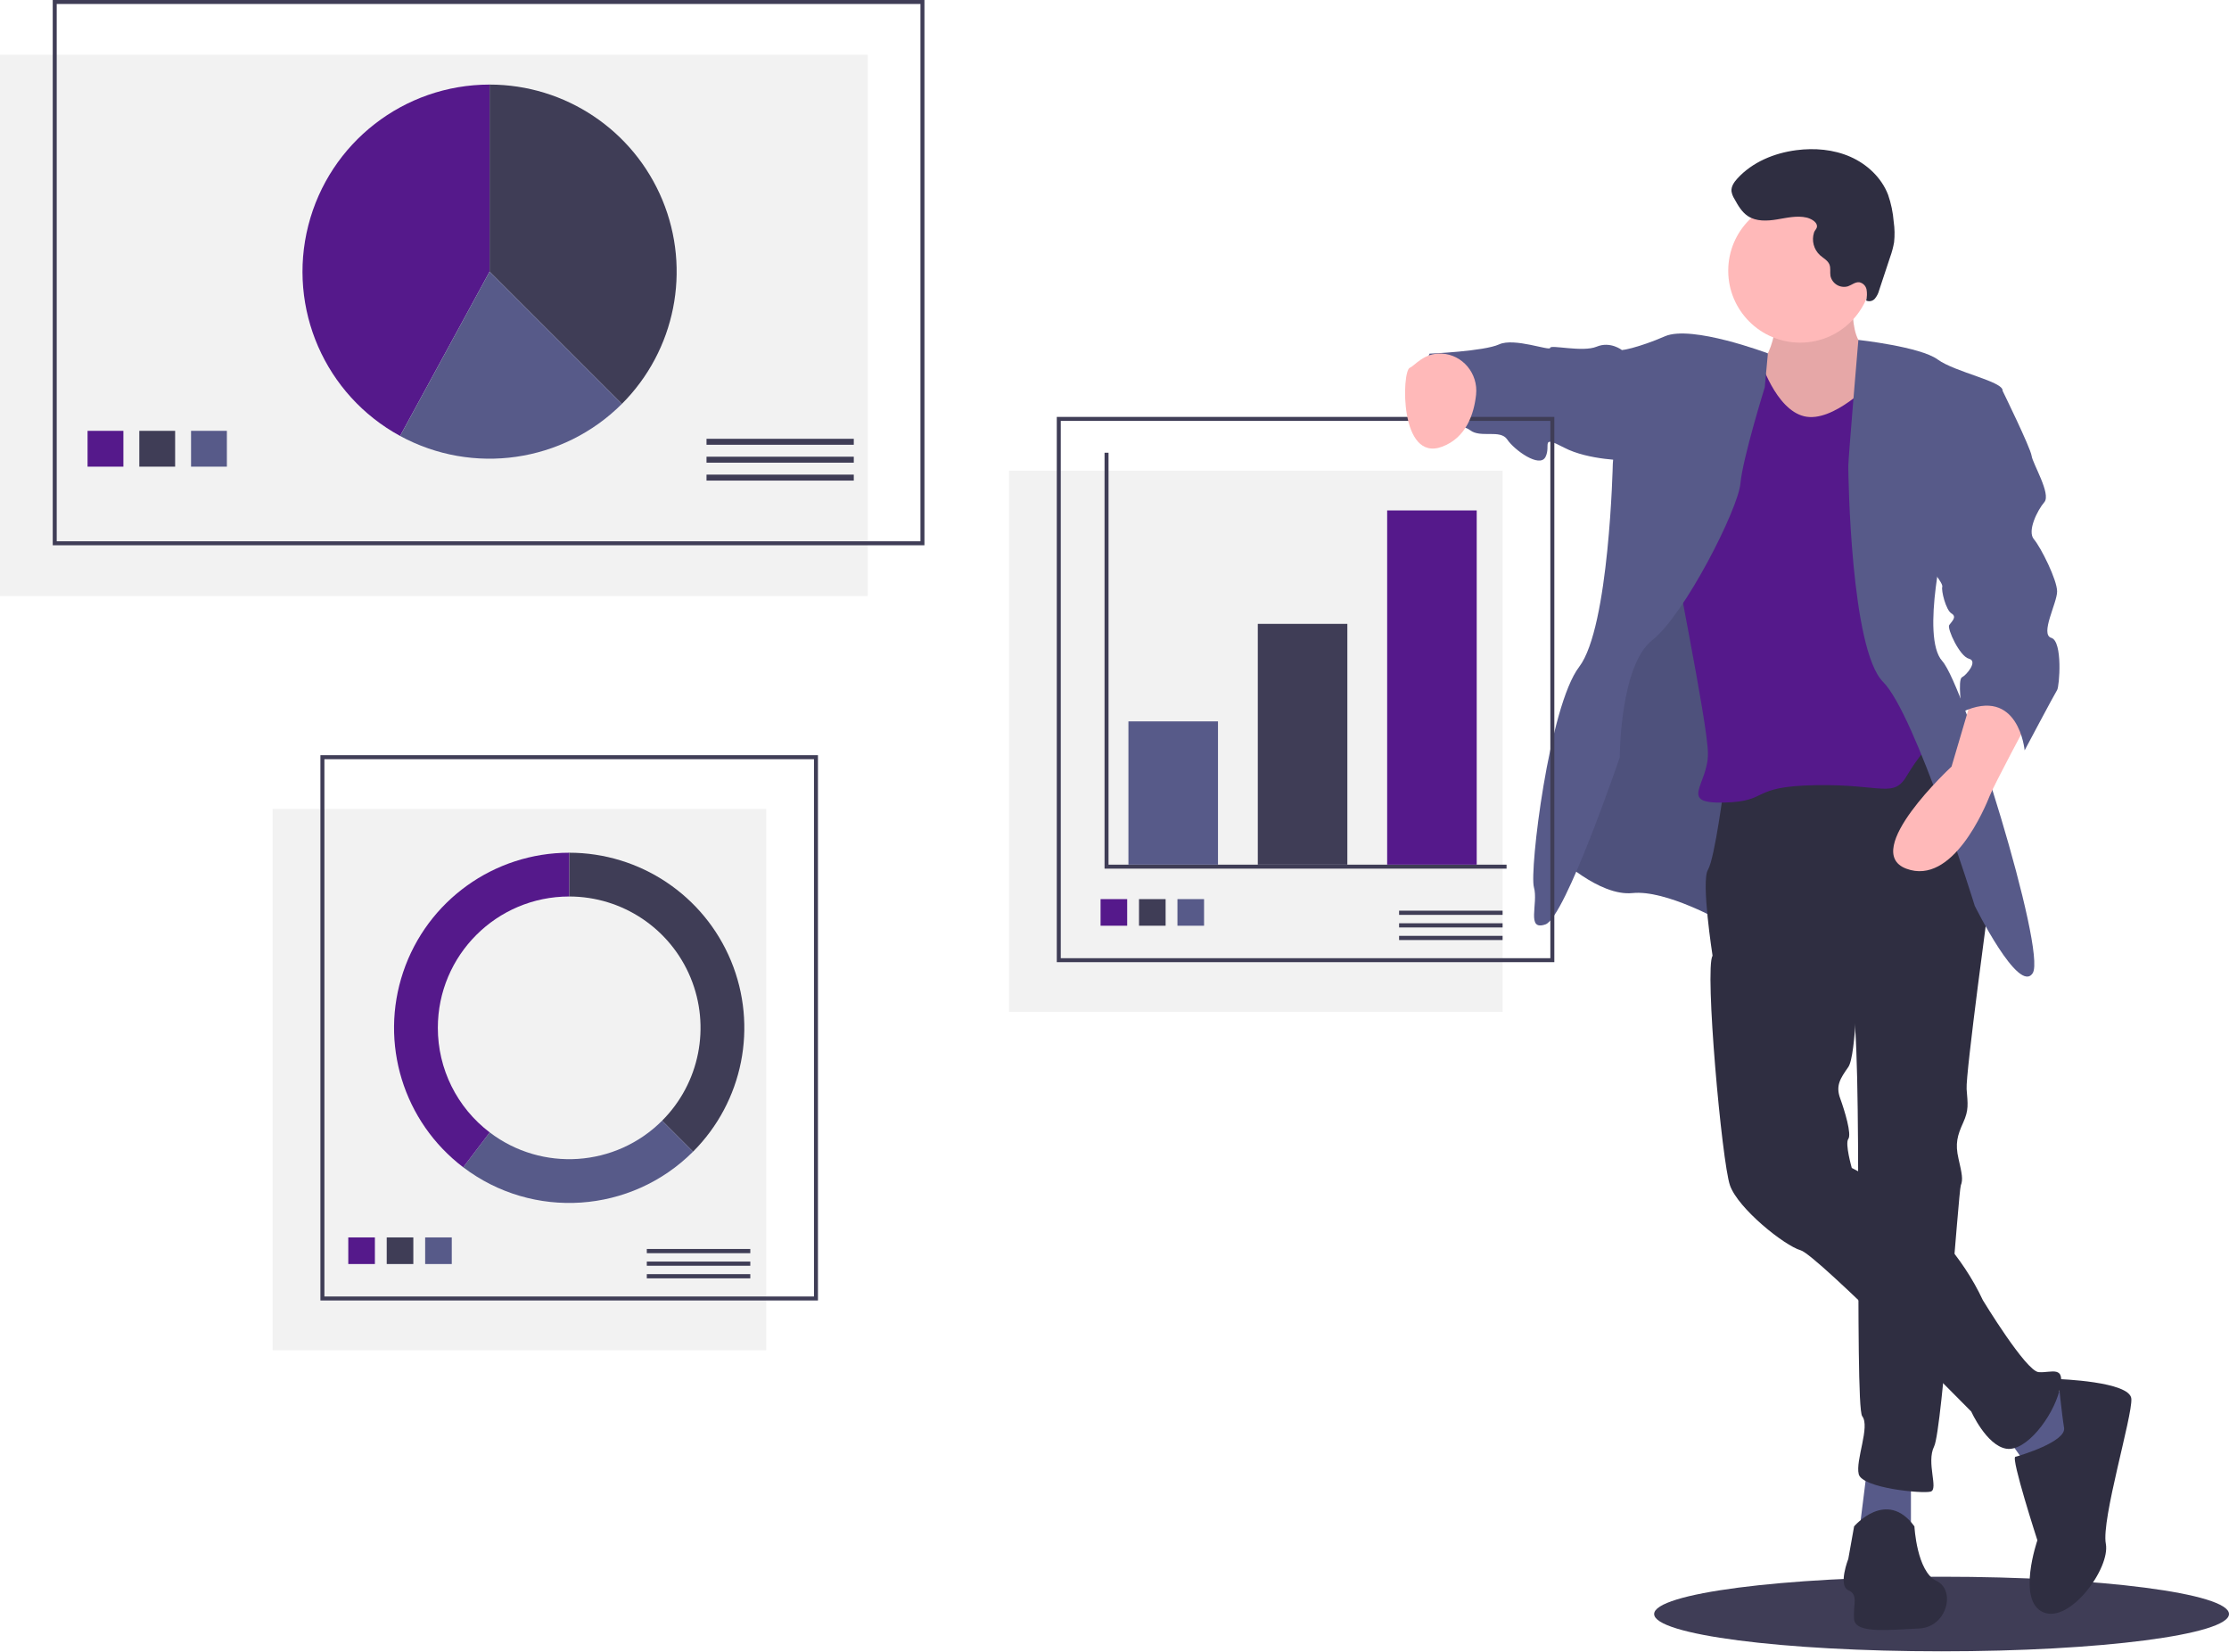
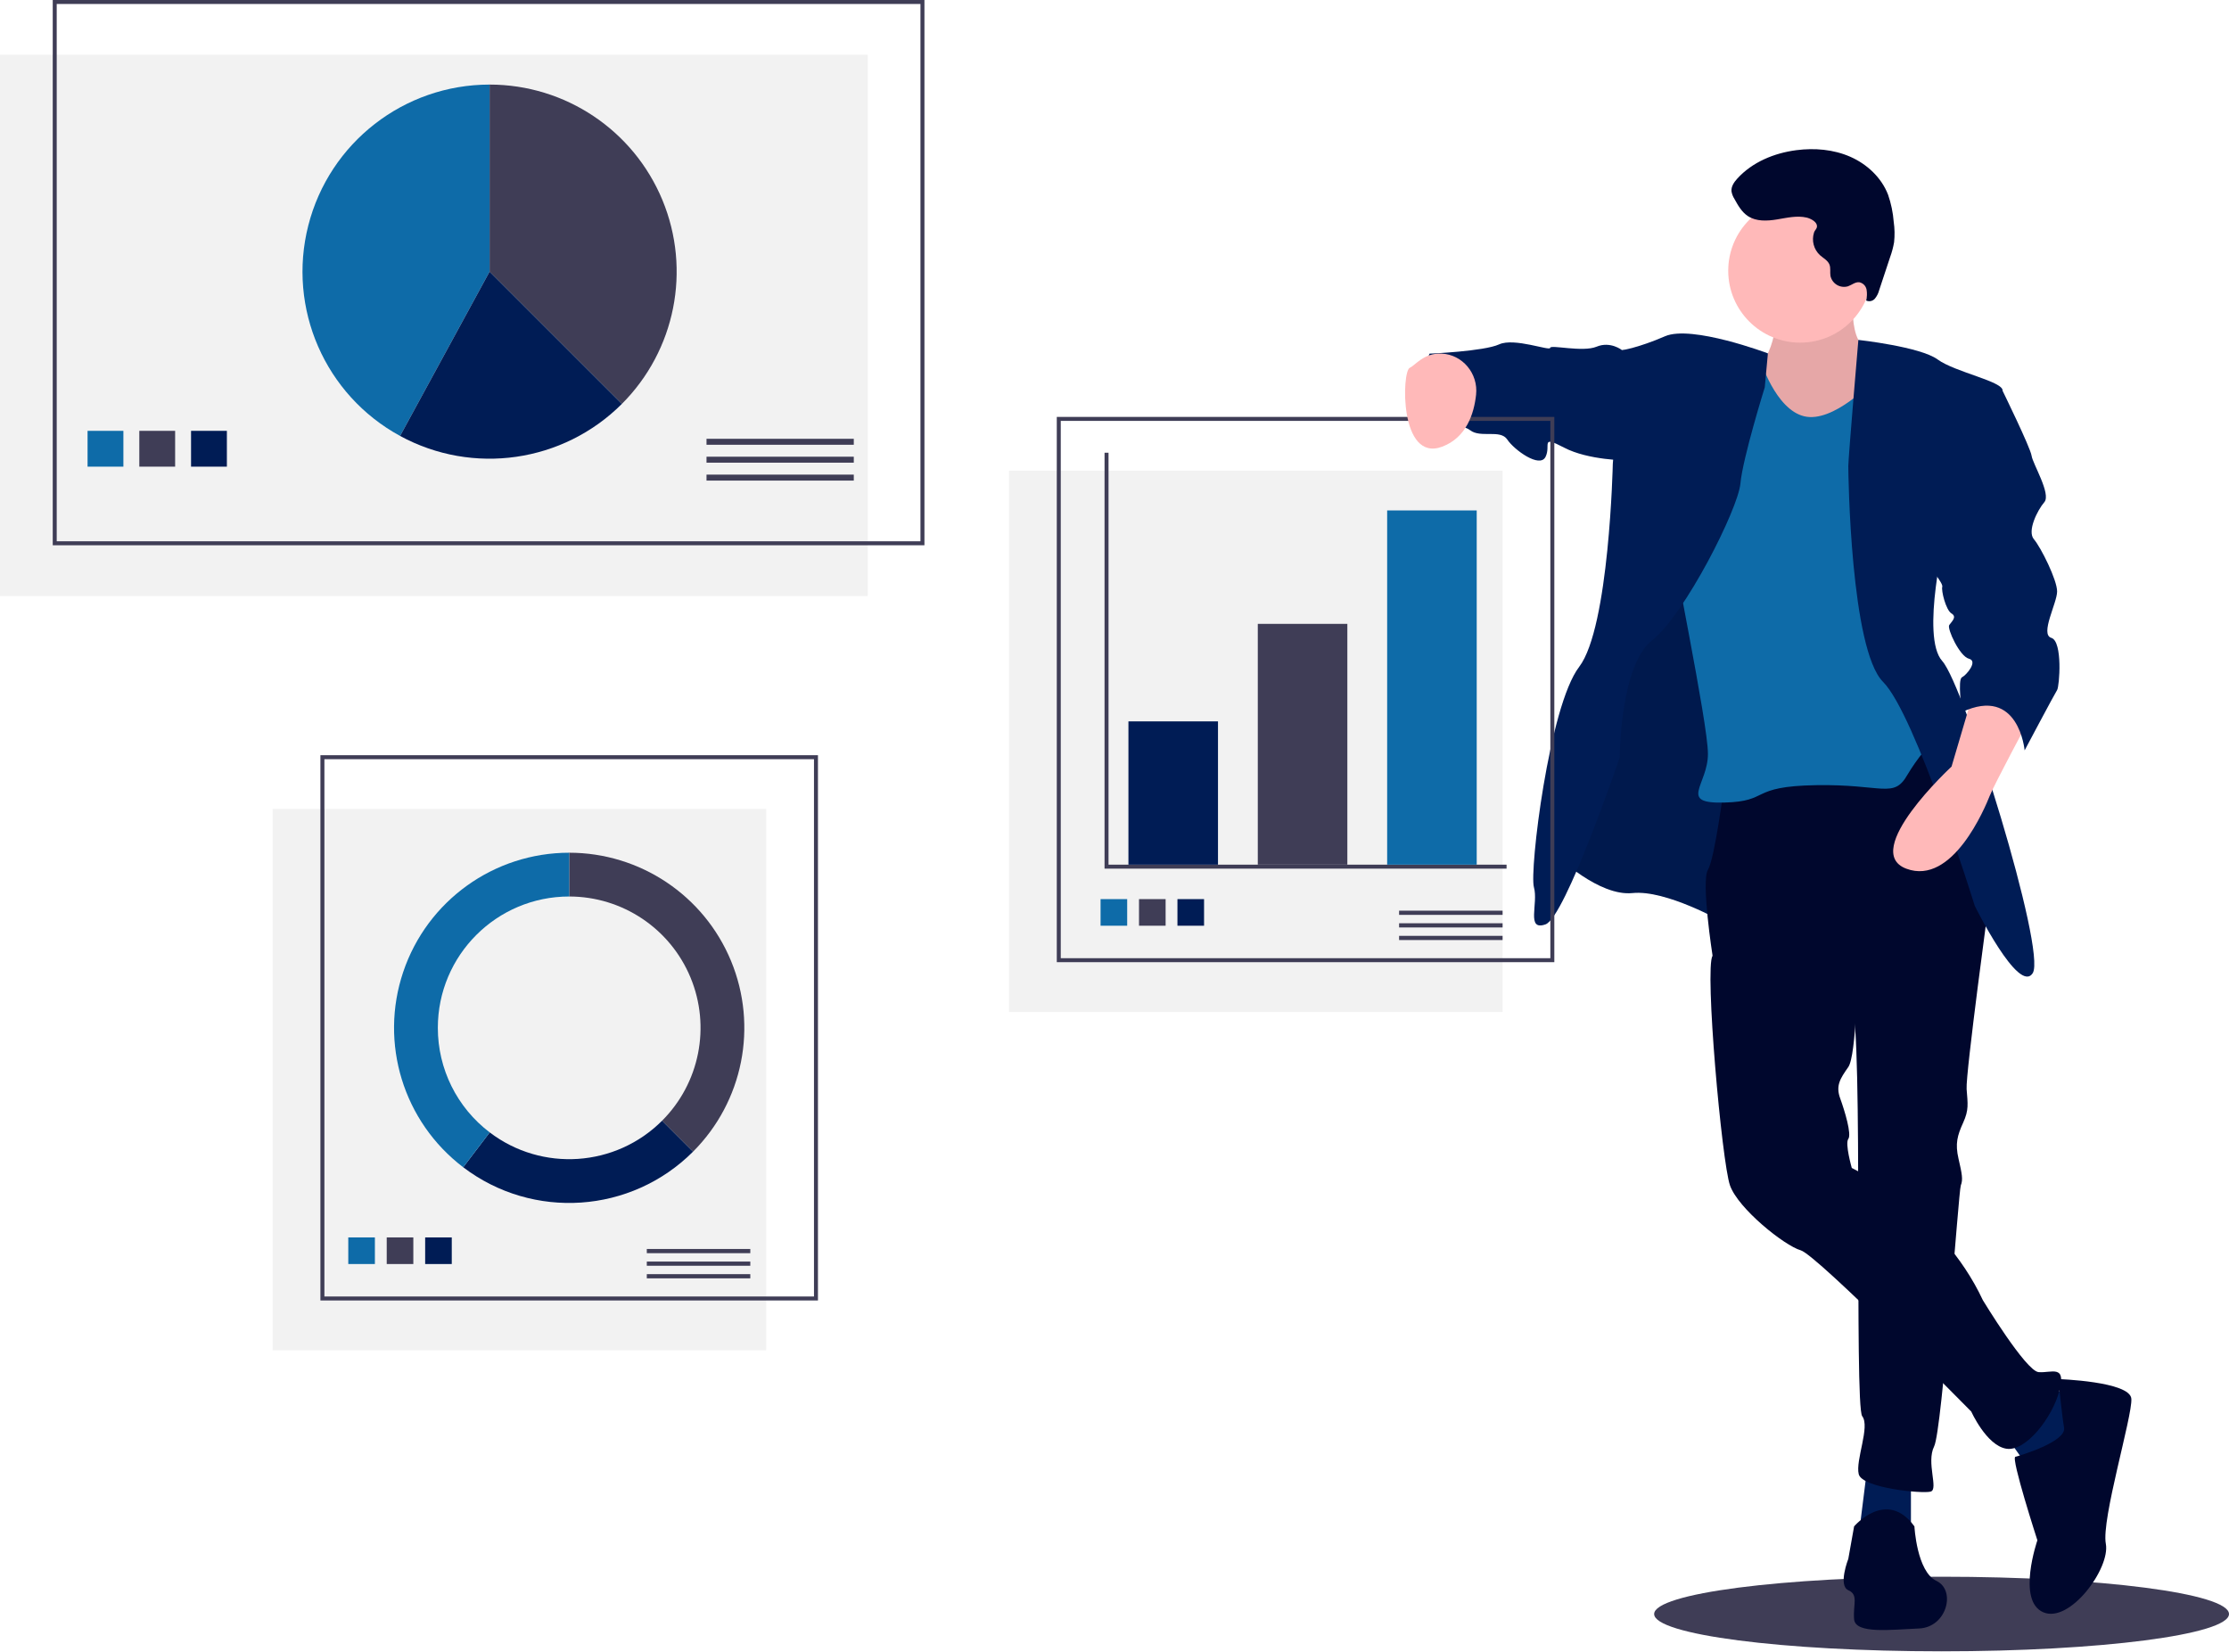
<svg xmlns="http://www.w3.org/2000/svg" id="fa973782-3a18-4630-a762-87130b613ac3" width="1120" height="829.801" data-name="Layer 1" viewBox="0 0 1120 829.801">
  <ellipse cx="975.579" cy="811.059" fill="#3f3d56" rx="144.421" ry="18.742" />
  <rect width="436" height="272" y="27.5" fill="#f2f2f2" />
  <rect width="436" height="272" x="27.5" y="1" fill="none" stroke="#3f3d56" stroke-miterlimit="10" stroke-width="2" />
  <path fill="#3f3d56" d="M352.468,237.568A94,94,0,0,0,286,77.1v94Z" transform="translate(-40 -34.59967)" />
-   <path fill="#55198b" d="M286,77.1a94.011,94.011,0,0,0-44.968,176.564L286,171.1Z" transform="translate(-40 -34.59967)" />
-   <path fill="#575a89" d="M352.468,237.568,286,171.1l-44.968,82.564a94.049,94.049,0,0,0,111.436-16.096Z" transform="translate(-40 -34.59967)" />
-   <rect width="18" height="18" x="44" y="216.5" fill="#55198b" />
+   <path fill="#0E6BA8" d="M286,77.1a94.011,94.011,0,0,0-44.968,176.564L286,171.1Z" transform="translate(-40 -34.59967)" />
+   <path fill="#001C55" d="M352.468,237.568,286,171.1l-44.968,82.564a94.049,94.049,0,0,0,111.436-16.096Z" transform="translate(-40 -34.59967)" />
+   <rect width="18" height="18" x="44" y="216.5" fill="#0E6BA8" />
  <rect width="18" height="18" x="70" y="216.5" fill="#3f3d56" />
-   <rect width="18" height="18" x="96" y="216.5" fill="#575a89" />
+   <rect width="18" height="18" x="96" y="216.5" fill="#001C55" />
  <rect width="74" height="3" x="355" y="220.5" fill="#3f3d56" />
  <rect width="74" height="3" x="355" y="229.5" fill="#3f3d56" />
  <rect width="74" height="3" x="355" y="238.5" fill="#3f3d56" />
  <rect width="248" height="272" x="137" y="406.5" fill="#f2f2f2" />
  <rect width="248" height="272" x="162" y="380.5" fill="none" stroke="#3f3d56" stroke-miterlimit="10" stroke-width="2" />
-   <rect width="13.371" height="13.371" x="175" y="621.814" fill="#55198b" />
+   <rect width="13.371" height="13.371" x="175" y="621.814" fill="#0E6BA8" />
  <rect width="13.371" height="13.371" x="194.314" y="621.814" fill="#3f3d56" />
-   <rect width="13.371" height="13.371" x="213.629" y="621.814" fill="#575a89" />
+   <rect width="13.371" height="13.371" x="213.629" y="621.814" fill="#001C55" />
  <rect width="52" height="2.108" x="325" y="627.622" fill="#3f3d56" />
  <rect width="52" height="2.108" x="325" y="633.946" fill="#3f3d56" />
  <rect width="52" height="2.108" x="325" y="640.27" fill="#3f3d56" />
  <path fill="#3f3d56" d="M326,463.1v22a66,66,0,0,1,46.669,112.669l15.556,15.556A88,88,0,0,0,326,463.1Z" transform="translate(-40 -34.59967)" />
-   <path fill="#575a89" d="M388.225,613.325l-15.556-15.556a65.983,65.983,0,0,1-86.6,5.872L272.753,621.161a87.998,87.998,0,0,0,115.472-7.836Z" transform="translate(-40 -34.59967)" />
-   <path fill="#55198b" d="M260,551.1a66,66,0,0,1,66-66v-22a87.999,87.999,0,0,0-53.247,158.061l13.316-17.521A65.885,65.885,0,0,1,260,551.1Z" transform="translate(-40 -34.59967)" />
+   <path fill="#001C55" d="M388.225,613.325l-15.556-15.556a65.983,65.983,0,0,1-86.6,5.872L272.753,621.161a87.998,87.998,0,0,0,115.472-7.836Z" transform="translate(-40 -34.59967)" />
+   <path fill="#0E6BA8" d="M260,551.1a66,66,0,0,1,66-66v-22a87.999,87.999,0,0,0-53.247,158.061l13.316-17.521A65.885,65.885,0,0,1,260,551.1Z" transform="translate(-40 -34.59967)" />
  <path fill="#ffb9b9" d="M971.624,175.593s-4.08,30.311,6.412,33.808,7.578,30.311,7.578,30.311l-31.476,23.899-27.979,2.332-6.995-36.14L923.244,220.476s15.738-18.653,4.663-37.888S971.624,175.593,971.624,175.593Z" transform="translate(-40 -34.59967)" />
  <path d="M971.624,175.593s-4.08,30.311,6.412,33.808,7.578,30.311,7.578,30.311l-31.476,23.899-27.979,2.332-6.995-36.14L923.244,220.476s15.738-18.653,4.663-37.888S971.624,175.593,971.624,175.593Z" opacity=".1" transform="translate(-40 -34.59967)" />
-   <path fill="#575a89" d="M942.48,411.666,905.757,497.935s-28.562-16.321-45.466-14.572-37.888-18.653-37.888-18.653l20.984-101.424,39.054-107.836,54.209,34.391Z" transform="translate(-40 -34.59967)" />
+   <path fill="#001C55" d="M942.48,411.666,905.757,497.935s-28.562-16.321-45.466-14.572-37.888-18.653-37.888-18.653l20.984-101.424,39.054-107.836,54.209,34.391Z" transform="translate(-40 -34.59967)" />
  <path d="M942.48,411.666,905.757,497.935s-28.562-16.321-45.466-14.572-37.888-18.653-37.888-18.653l20.984-101.424,39.054-107.836,54.209,34.391Z" opacity=".1" transform="translate(-40 -34.59967)" />
-   <polygon fill="#575a89" points="960.186 743.708 960.186 771.687 933.956 771.687 938.036 739.045 960.186 743.708" />
-   <polygon fill="#575a89" points="1028.385 695.328 1047.621 706.986 1033.631 739.045 1019.059 737.296 1005.069 717.478 1028.385 695.328" />
-   <path fill="#2f2e41" d="M1005.432,403.505l34.391,81.023s-12.241,89.766-11.658,97.344,1.166,10.492-1.749,16.904-4.08,10.492-2.332,18.07,2.332,10.492,1.166,13.407-9.326,122.991-13.407,131.152,2.332,21.567-1.749,22.733-34.391-1.749-36.14-8.743,5.829-23.899,1.749-29.145.583-194.105-5.246-206.928-69.948-24.482-69.948-24.482-5.829-37.305-2.332-43.134S906.34,429.153,906.34,429.153Z" transform="translate(-40 -34.59967)" />
-   <path fill="#2f2e41" d="M971.624,801.624s16.321-19.236,30.311,0c0,0,1.166,22.733,11.075,27.396s5.246,23.316-8.743,23.899-32.059,2.914-32.642-4.663,2.332-12.241-2.914-14.572,0-15.738,0-15.738Z" transform="translate(-40 -34.59967)" />
-   <path fill="#2f2e41" d="M973.373,522.999s-.583,41.969-4.663,47.798-6.412,9.326-4.08,15.738,5.829,18.07,4.08,20.401,1.749,14.572,1.749,14.572,44.883,21.567,65.867,66.45c0,0,21.567,35.557,27.979,36.14s13.99-4.08,10.492,9.326-16.904,30.894-26.813,29.145S1030.497,743.917,1030.497,743.917s-77.525-78.691-85.686-81.023-31.476-20.984-35.557-32.642-12.824-109.002-8.743-115.413,19.236-15.155,19.236-15.155Z" transform="translate(-40 -34.59967)" />
-   <path fill="#2f2e41" d="M1074.214,727.596s36.14,1.166,36.722,9.909-15.155,60.621-12.824,72.862-18.07,40.22-31.476,34.391-2.914-36.14-2.914-36.14-13.407-41.386-11.075-41.969,25.647-7.578,24.482-14.572S1074.214,727.596,1074.214,727.596Z" transform="translate(-40 -34.59967)" />
+   <polygon fill="#001C55" points="960.186 743.708 960.186 771.687 933.956 771.687 938.036 739.045 960.186 743.708" />
+   <polygon fill="#001C55" points="1028.385 695.328 1047.621 706.986 1033.631 739.045 1019.059 737.296 1005.069 717.478 1028.385 695.328" />
+   <path fill="#00072D" d="M1005.432,403.505l34.391,81.023s-12.241,89.766-11.658,97.344,1.166,10.492-1.749,16.904-4.08,10.492-2.332,18.07,2.332,10.492,1.166,13.407-9.326,122.991-13.407,131.152,2.332,21.567-1.749,22.733-34.391-1.749-36.14-8.743,5.829-23.899,1.749-29.145.583-194.105-5.246-206.928-69.948-24.482-69.948-24.482-5.829-37.305-2.332-43.134S906.34,429.153,906.34,429.153Z" transform="translate(-40 -34.59967)" />
+   <path fill="#00072D" d="M971.624,801.624s16.321-19.236,30.311,0c0,0,1.166,22.733,11.075,27.396s5.246,23.316-8.743,23.899-32.059,2.914-32.642-4.663,2.332-12.241-2.914-14.572,0-15.738,0-15.738Z" transform="translate(-40 -34.59967)" />
+   <path fill="#00072D" d="M973.373,522.999s-.583,41.969-4.663,47.798-6.412,9.326-4.08,15.738,5.829,18.07,4.08,20.401,1.749,14.572,1.749,14.572,44.883,21.567,65.867,66.45c0,0,21.567,35.557,27.979,36.14s13.99-4.08,10.492,9.326-16.904,30.894-26.813,29.145S1030.497,743.917,1030.497,743.917s-77.525-78.691-85.686-81.023-31.476-20.984-35.557-32.642-12.824-109.002-8.743-115.413,19.236-15.155,19.236-15.155Z" transform="translate(-40 -34.59967)" />
+   <path fill="#00072D" d="M1074.214,727.596s36.14,1.166,36.722,9.909-15.155,60.621-12.824,72.862-18.07,40.22-31.476,34.391-2.914-36.14-2.914-36.14-13.407-41.386-11.075-41.969,25.647-7.578,24.482-14.572S1074.214,727.596,1074.214,727.596Z" transform="translate(-40 -34.59967)" />
  <circle cx="904.52" cy="136.039" r="36.14" fill="#ffb9b9" />
-   <path fill="#55198b" d="M980.951,226.305s-19.818,20.984-34.391,17.487-22.15-28.562-22.15-28.562l-26.23-4.663s-18.653,82.771-18.653,90.932,18.653,96.178,18.653,111.916-15.155,25.065,8.161,24.482,12.241-8.161,46.049-8.743,39.054,6.995,46.049-5.246a97.523,97.523,0,0,1,17.487-21.567l-12.241-43.134L1001.935,237.38s-14.944-29.145-21.753-26.813C980.182,210.567,983.865,223.39,980.951,226.305Z" transform="translate(-40 -34.59967)" />
-   <path fill="#575a89" d="M973.771,205.411s31.078,3.407,39.822,9.819,33.225,11.075,32.642,15.738-28.562,71.113-28.562,71.113-12.824,52.461-1.749,64.702,52.461,145.724,45.466,156.799-29.145-33.808-29.145-33.808-29.728-96.178-46.049-112.499S968.71,272.937,968.71,268.856,973.771,205.411,973.771,205.411Z" transform="translate(-40 -34.59967)" />
-   <path fill="#575a89" d="M928.313,212.172S890.019,197.743,876.612,203.572s-21.567,6.995-21.567,6.995L850.382,267.691s-1.749,82.188-16.904,102.007-25.065,102.59-22.733,110.75-4.08,22.15,5.829,18.653,37.305-83.937,37.305-83.937,0-46.049,16.321-58.873,43.134-65.867,44.3-78.691,12.241-48.38,12.241-48.38Z" transform="translate(-40 -34.59967)" />
+   <path fill="#0E6BA8" d="M980.951,226.305s-19.818,20.984-34.391,17.487-22.15-28.562-22.15-28.562l-26.23-4.663s-18.653,82.771-18.653,90.932,18.653,96.178,18.653,111.916-15.155,25.065,8.161,24.482,12.241-8.161,46.049-8.743,39.054,6.995,46.049-5.246a97.523,97.523,0,0,1,17.487-21.567l-12.241-43.134L1001.935,237.38s-14.944-29.145-21.753-26.813C980.182,210.567,983.865,223.39,980.951,226.305Z" transform="translate(-40 -34.59967)" />
+   <path fill="#001C55" d="M973.771,205.411s31.078,3.407,39.822,9.819,33.225,11.075,32.642,15.738-28.562,71.113-28.562,71.113-12.824,52.461-1.749,64.702,52.461,145.724,45.466,156.799-29.145-33.808-29.145-33.808-29.728-96.178-46.049-112.499S968.71,272.937,968.71,268.856,973.771,205.411,973.771,205.411Z" transform="translate(-40 -34.59967)" />
+   <path fill="#001C55" d="M928.313,212.172S890.019,197.743,876.612,203.572s-21.567,6.995-21.567,6.995L850.382,267.691s-1.749,82.188-16.904,102.007-25.065,102.59-22.733,110.75-4.08,22.15,5.829,18.653,37.305-83.937,37.305-83.937,0-46.049,16.321-58.873,43.134-65.867,44.3-78.691,12.241-48.38,12.241-48.38Z" transform="translate(-40 -34.59967)" />
  <path fill="#ffb9b9" d="M1059.642,395.928S1042.155,428.57,1039.823,434.399s-18.653,45.466-41.969,36.722,22.733-51.295,22.733-51.295l10.492-35.557S1058.476,378.441,1059.642,395.928Z" transform="translate(-40 -34.59967)" />
-   <path fill="#575a89" d="M860.874,210.567h-5.829s-5.829-4.663-12.824-1.749-23.316-1.166-23.316.583-18.07-5.246-25.647-1.749-34.974,4.663-34.974,4.663-11.075,27.979-3.497,33.225,18.653,1.166,23.899,5.246,15.155-.583,18.653,4.663,16.321,14.572,19.236,8.743-2.914-11.075,9.326-4.663,31.476,6.412,31.476,6.412Z" transform="translate(-40 -34.59967)" />
-   <path fill="#2f2e41" d="M947.778,143.937c-4.89-1.13-9.967.122-14.92.934s-10.412,1.079-14.602-1.684c-3.094-2.041-4.997-5.418-6.783-8.665a9.973,9.973,0,0,1-1.459-3.823c-.21-2.402,1.318-4.594,2.94-6.377,7.537-8.285,18.551-12.819,29.658-14.26,9.13-1.184,18.65-.391,27.081,3.307s15.68,10.47,18.995,19.06a54.127,54.127,0,0,1,2.837,13.611,40.657,40.657,0,0,1,.191,10.308,44.188,44.188,0,0,1-1.998,7.468L984.227,180.395a10.924,10.924,0,0,1-2.159,4.274,3.736,3.736,0,0,1-4.374.958,13.613,13.613,0,0,0,.197-5.5,4.641,4.641,0,0,0-3.662-3.693c-2.024-.215-3.753,1.354-5.673,2.03a6.979,6.979,0,0,1-8.811-5.245c-.303-1.896.206-3.925-.513-5.705-.842-2.086-3.074-3.179-4.751-4.677a10.936,10.936,0,0,1-3.001-11.366c.449-1.38,1.717-2.007,1.463-3.592C952.61,145.799,949.544,144.345,947.778,143.937Z" transform="translate(-40 -34.59967)" />
+   <path fill="#001C55" d="M860.874,210.567h-5.829s-5.829-4.663-12.824-1.749-23.316-1.166-23.316.583-18.07-5.246-25.647-1.749-34.974,4.663-34.974,4.663-11.075,27.979-3.497,33.225,18.653,1.166,23.899,5.246,15.155-.583,18.653,4.663,16.321,14.572,19.236,8.743-2.914-11.075,9.326-4.663,31.476,6.412,31.476,6.412Z" transform="translate(-40 -34.59967)" />
+   <path fill="#00072D" d="M947.778,143.937c-4.89-1.13-9.967.122-14.92.934s-10.412,1.079-14.602-1.684c-3.094-2.041-4.997-5.418-6.783-8.665a9.973,9.973,0,0,1-1.459-3.823c-.21-2.402,1.318-4.594,2.94-6.377,7.537-8.285,18.551-12.819,29.658-14.26,9.13-1.184,18.65-.391,27.081,3.307s15.68,10.47,18.995,19.06a54.127,54.127,0,0,1,2.837,13.611,40.657,40.657,0,0,1,.191,10.308,44.188,44.188,0,0,1-1.998,7.468L984.227,180.395a10.924,10.924,0,0,1-2.159,4.274,3.736,3.736,0,0,1-4.374.958,13.613,13.613,0,0,0,.197-5.5,4.641,4.641,0,0,0-3.662-3.693c-2.024-.215-3.753,1.354-5.673,2.03a6.979,6.979,0,0,1-8.811-5.245c-.303-1.896.206-3.925-.513-5.705-.842-2.086-3.074-3.179-4.751-4.677a10.936,10.936,0,0,1-3.001-11.366c.449-1.38,1.717-2.007,1.463-3.592C952.61,145.799,949.544,144.345,947.778,143.937Z" transform="translate(-40 -34.59967)" />
  <rect width="248" height="272" x="507" y="236.5" fill="#f2f2f2" />
  <rect width="248" height="272" x="532" y="210.5" fill="none" stroke="#3f3d56" stroke-miterlimit="10" stroke-width="2" />
  <polyline fill="none" stroke="#3f3d56" stroke-miterlimit="10" stroke-width="2" points="556 227.5 556 435.5 757 435.5" />
-   <rect width="45" height="72" x="567" y="362.5" fill="#575a89" />
+   <rect width="45" height="72" x="567" y="362.5" fill="#001C55" />
  <rect width="45" height="121" x="632" y="313.5" fill="#3f3d56" />
-   <rect width="45" height="178" x="697" y="256.5" fill="#55198b" />
-   <rect width="13.371" height="13.371" x="553" y="451.814" fill="#55198b" />
+   <rect width="45" height="178" x="697" y="256.5" fill="#0E6BA8" />
+   <rect width="13.371" height="13.371" x="553" y="451.814" fill="#0E6BA8" />
  <rect width="13.371" height="13.371" x="572.314" y="451.814" fill="#3f3d56" />
-   <rect width="13.371" height="13.371" x="591.629" y="451.814" fill="#575a89" />
+   <rect width="13.371" height="13.371" x="591.629" y="451.814" fill="#001C55" />
  <rect width="52" height="2.108" x="703" y="457.622" fill="#3f3d56" />
  <rect width="52" height="2.108" x="703" y="463.946" fill="#3f3d56" />
  <rect width="52" height="2.108" x="703" y="470.27" fill="#3f3d56" />
  <path fill="#ffb9b9" d="M764.308,212.282c10.628.462,18.526,10.101,17.376,20.677-1.042,9.582-4.884,21.505-16.987,26.084-21.567,8.161-20.401-37.888-16.321-39.637C751.095,218.24,755.37,211.893,764.308,212.282Z" transform="translate(-40 -34.59967)" />
-   <path fill="#575a89" d="M1039.823,227.854l6.412,3.114s13.99,28.562,14.572,32.642,9.909,19.236,6.412,23.316-8.743,14.572-5.246,18.653,11.658,20.401,11.658,26.23-8.743,21.567-2.914,23.316,4.08,24.482,2.914,26.23-16.321,30.311-16.321,30.311-2.914-32.642-31.476-19.236c0,0-2.332-16.321,0-17.487s8.161-8.161,3.497-9.326-11.075-15.155-9.909-16.904,4.08-4.08,1.166-5.829-5.246-11.658-4.663-13.407-6.412-9.909-6.412-9.909Z" transform="translate(-40 -34.59967)" />
+   <path fill="#001C55" d="M1039.823,227.854l6.412,3.114s13.99,28.562,14.572,32.642,9.909,19.236,6.412,23.316-8.743,14.572-5.246,18.653,11.658,20.401,11.658,26.23-8.743,21.567-2.914,23.316,4.08,24.482,2.914,26.23-16.321,30.311-16.321,30.311-2.914-32.642-31.476-19.236c0,0-2.332-16.321,0-17.487s8.161-8.161,3.497-9.326-11.075-15.155-9.909-16.904,4.08-4.08,1.166-5.829-5.246-11.658-4.663-13.407-6.412-9.909-6.412-9.909Z" transform="translate(-40 -34.59967)" />
</svg>
